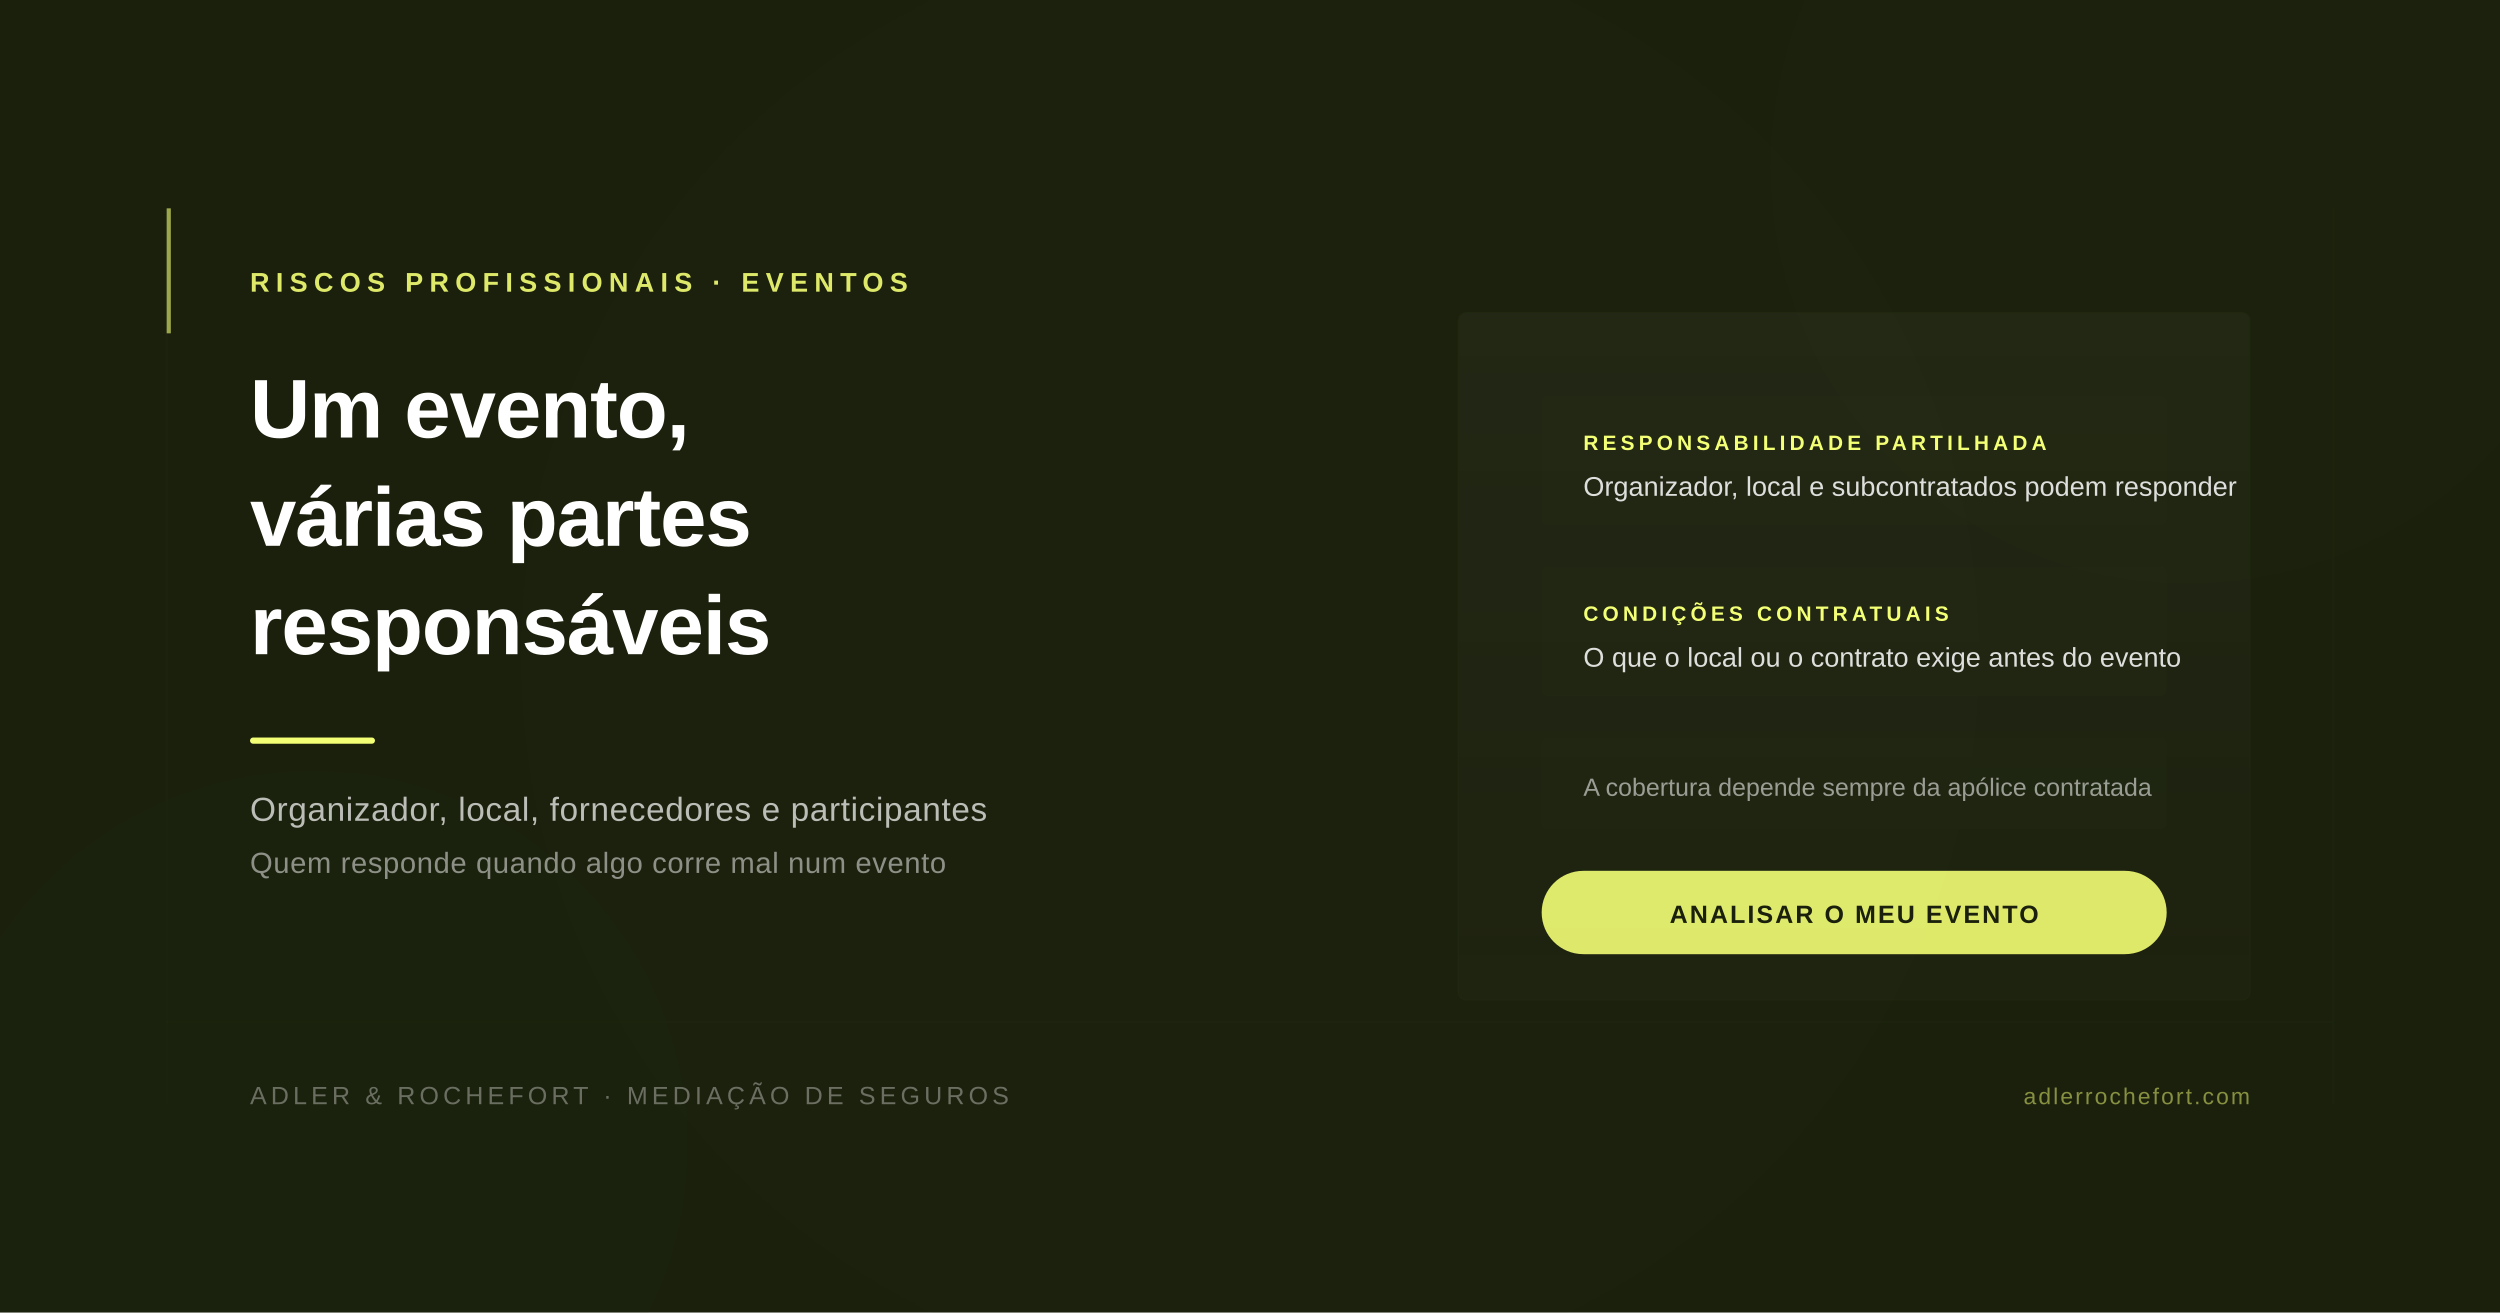
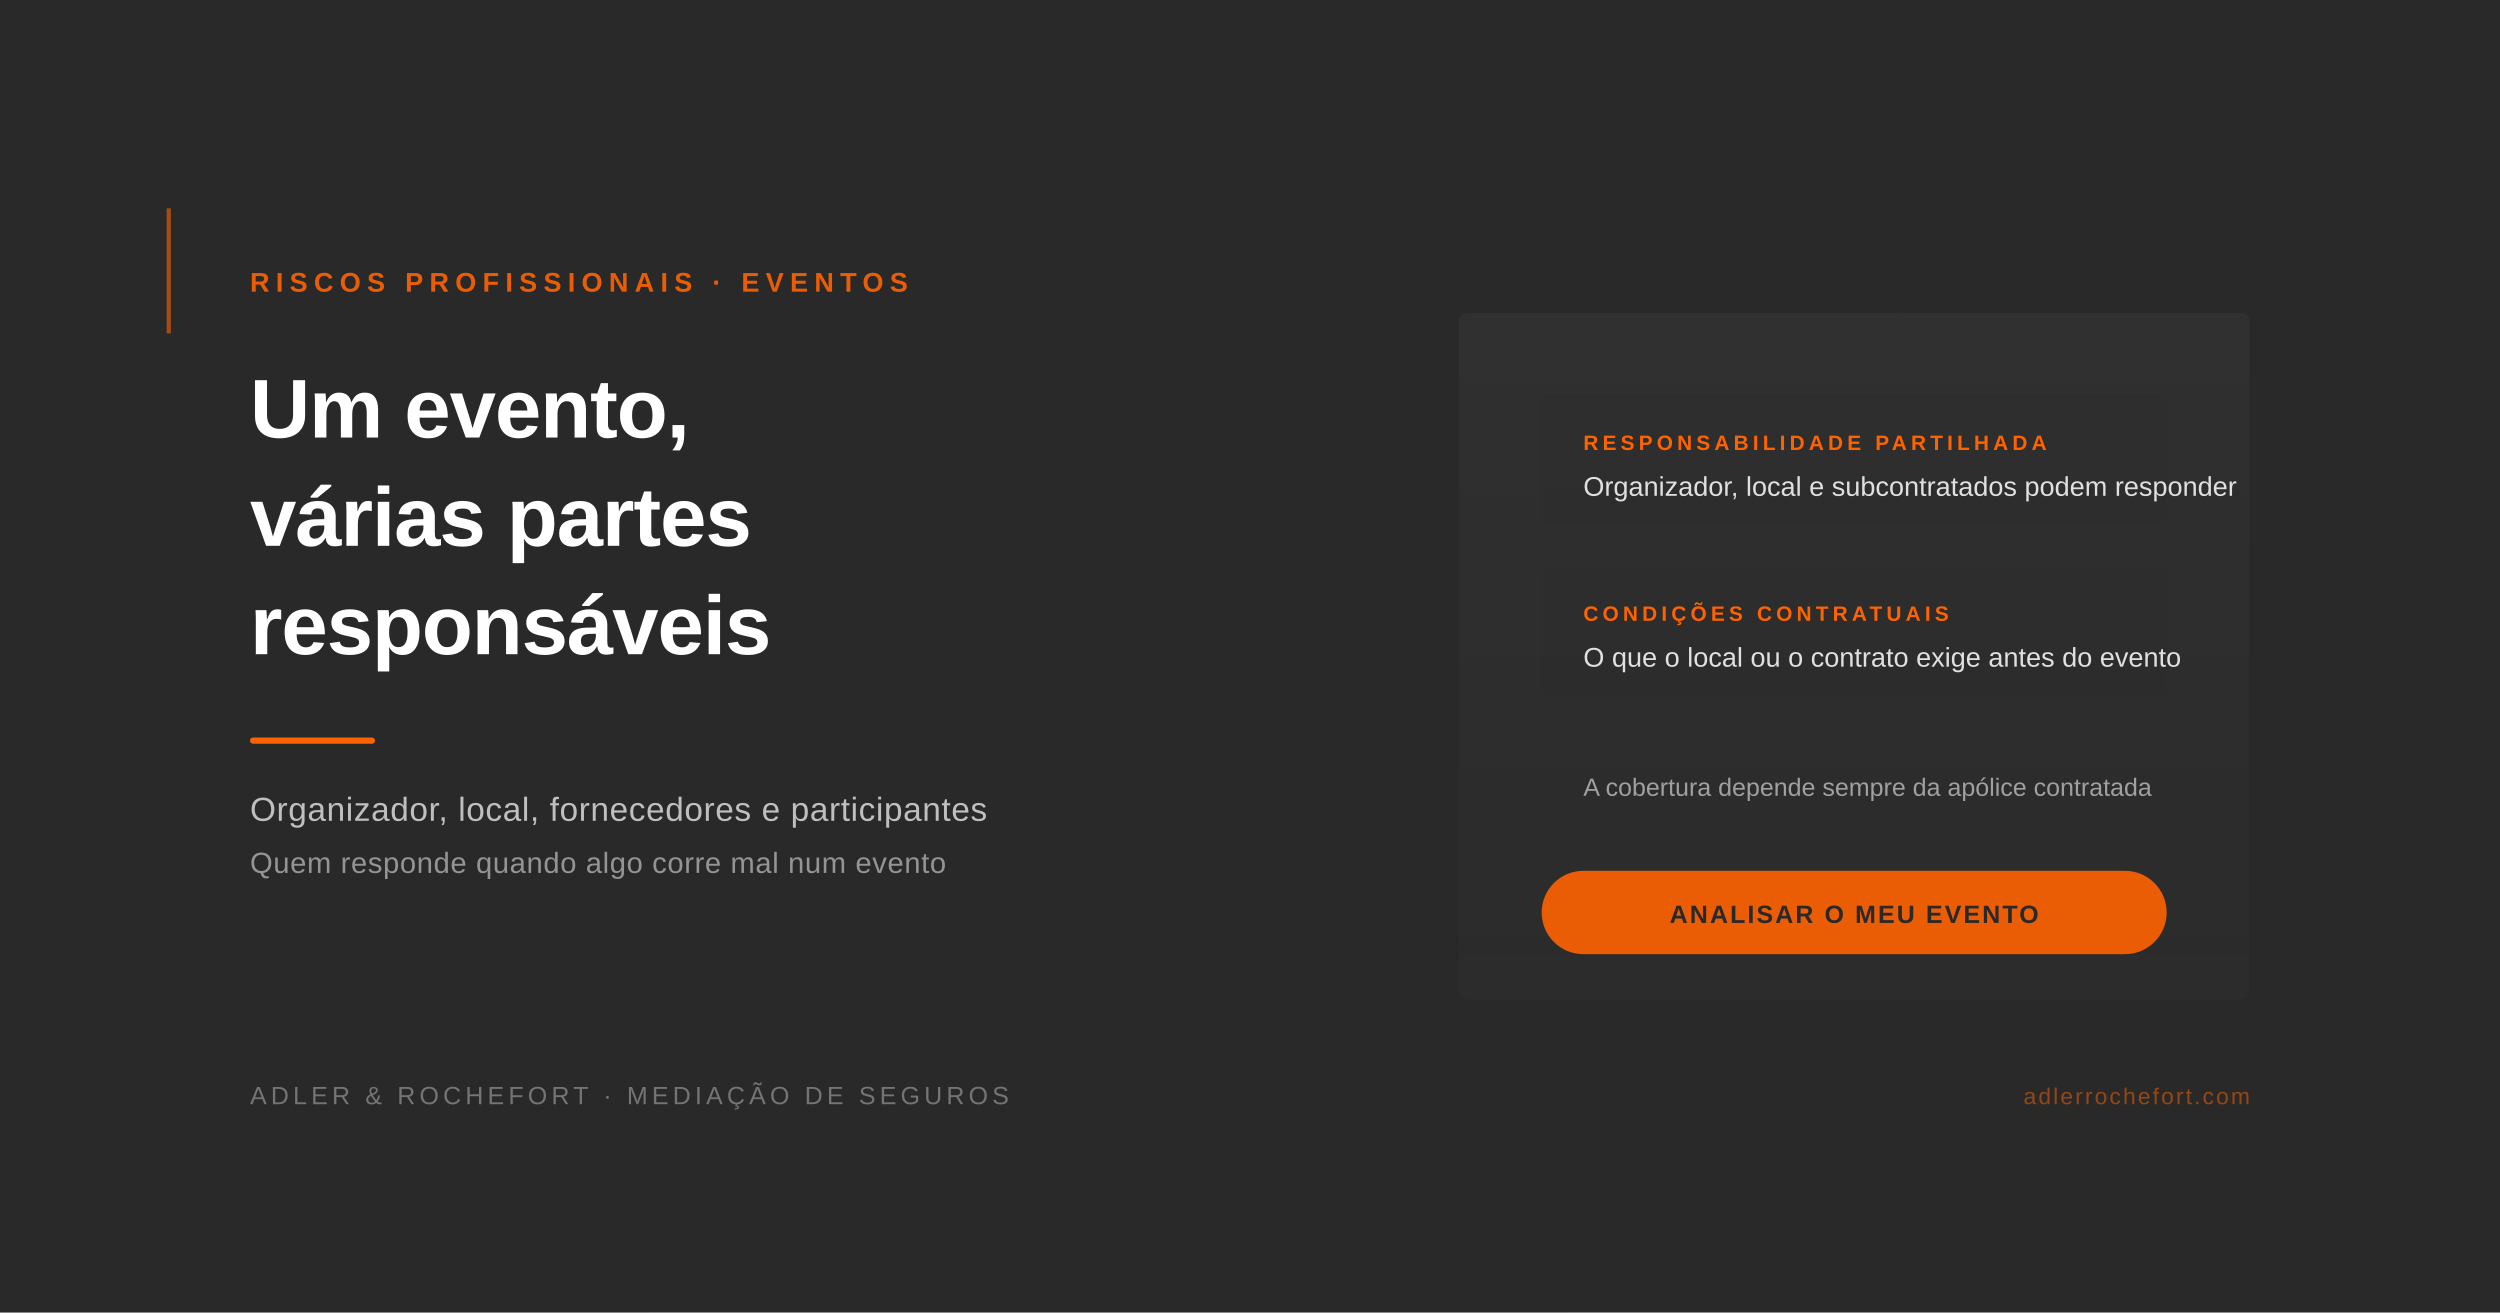
<svg xmlns="http://www.w3.org/2000/svg" viewBox="0 0 1200 630" width="1200" height="630">
  <defs>
    <linearGradient id="bg" x1="0%" y1="0%" x2="100%" y2="100%">
-       <stop offset="0%" style="stop-color:#1A200C;stop-opacity:1" />
-       <stop offset="100%" style="stop-color:#1A200C;stop-opacity:1" />
+       <stop offset="0%" style="stop-color:#292929;stop-opacity:1" />
+       <stop offset="100%" style="stop-color:#292929;stop-opacity:1" />
    </linearGradient>
    <linearGradient id="accent" x1="0%" y1="0%" x2="100%" y2="0%">
-       <stop offset="0%" style="stop-color:#F3FF74;stop-opacity:1" />
-       <stop offset="100%" style="stop-color:#F3FF74;stop-opacity:1" />
+       <stop offset="0%" style="stop-color:#FF6300;stop-opacity:1" />
+       <stop offset="100%" style="stop-color:#FF6300;stop-opacity:1" />
    </linearGradient>
    <linearGradient id="cardBg" x1="0%" y1="0%" x2="0%" y2="100%">
-       <stop offset="0%" style="stop-color:#F5F1E8;stop-opacity:0.08" />
-       <stop offset="100%" style="stop-color:#F5F1E8;stop-opacity:0.03" />
+       <stop offset="0%" style="stop-color:#F7F6F5;stop-opacity:0.08" />
+       <stop offset="100%" style="stop-color:#F7F6F5;stop-opacity:0.03" />
    </linearGradient>
  </defs>
  <rect width="1200" height="630" fill="url(#bg)" />
-   <circle cx="1050" cy="80" r="200" fill="#283113" opacity="0.08" />
-   <circle cx="150" cy="550" r="180" fill="#283113" opacity="0.06" />
-   <circle cx="600" cy="315" r="350" fill="#283113" opacity="0.04" />
-   <line x1="80" y1="100" x2="80" y2="530" stroke="#283113" stroke-width="1" opacity="0.15" />
-   <line x1="1120" y1="100" x2="1120" y2="530" stroke="#283113" stroke-width="1" opacity="0.15" />
+   <circle cx="1050" cy="80" r="200" fill="#292929" opacity="0.08" />
+   <circle cx="150" cy="550" r="180" fill="#292929" opacity="0.06" />
+   <circle cx="600" cy="315" r="350" fill="#292929" opacity="0.04" />
+   <line x1="80" y1="100" x2="80" y2="530" stroke="#292929" stroke-width="1" opacity="0.15" />
+   <line x1="1120" y1="100" x2="1120" y2="530" stroke="#292929" stroke-width="1" opacity="0.15" />
  <rect x="80" y="100" width="2" height="60" fill="url(#accent)" opacity="0.6" />
-   <text x="120" y="140" font-family="'Montserrat', 'Segoe UI', Arial, sans-serif" font-size="13" font-weight="700" letter-spacing="3" fill="#F3FF74" opacity="0.9">RISCOS PROFISSIONAIS · EVENTOS</text>
+   <text x="120" y="140" font-family="'Montserrat', 'Segoe UI', Arial, sans-serif" font-size="13" font-weight="700" letter-spacing="3" fill="#FF6300" opacity="0.9">RISCOS PROFISSIONAIS · EVENTOS</text>
  <text x="120" y="210" font-family="'Montserrat', 'Segoe UI', Arial, sans-serif" font-size="40" font-weight="700" fill="#FFFFFF" letter-spacing="-0.5">
    <tspan x="120" dy="0">Um evento,</tspan>
    <tspan x="120" dy="52">várias partes</tspan>
    <tspan x="120" dy="52">responsáveis</tspan>
  </text>
  <rect x="120" y="354" width="60" height="3" fill="url(#accent)" rx="1.5" />
  <text x="120" y="394" font-family="'Montserrat', 'Segoe UI', Arial, sans-serif" font-size="16" fill="#FFFFFF" opacity="0.7" letter-spacing="0.3">
    <tspan x="120" dy="0">Organizador, local, fornecedores e participantes</tspan>
  </text>
  <text x="120" y="419" font-family="'Montserrat', 'Segoe UI', Arial, sans-serif" font-size="14" fill="#FFFFFF" opacity="0.5" letter-spacing="0.3">
    <tspan x="120" dy="0">Quem responde quando algo corre mal num evento</tspan>
  </text>
  <g transform="translate(700, 150)">
-     <rect x="0" y="0" width="380" height="330" rx="4" fill="url(#cardBg)" stroke="#283113" stroke-width="0.5" opacity="0.4" />
+     <rect x="0" y="0" width="380" height="330" rx="4" fill="url(#cardBg)" stroke="#292929" stroke-width="0.5" opacity="0.4" />
    <g transform="translate(40, 40)">
-       <rect width="300" height="62" rx="3" fill="#283113" opacity="0.15" />
-       <text x="20" y="26" font-family="'Montserrat', 'Segoe UI', Arial, sans-serif" font-size="10" font-weight="600" fill="#F3FF74" letter-spacing="2">RESPONSABILIDADE PARTILHADA</text>
+       <rect width="300" height="62" rx="3" fill="#292929" opacity="0.15" />
+       <text x="20" y="26" font-family="'Montserrat', 'Segoe UI', Arial, sans-serif" font-size="10" font-weight="600" fill="#FF6300" letter-spacing="2">RESPONSABILIDADE PARTILHADA</text>
      <text x="20" y="48" font-family="'Montserrat', 'Segoe UI', Arial, sans-serif" font-size="13" font-weight="500" fill="#FFFFFF" opacity="0.85">Organizador, local e subcontratados podem responder</text>
    </g>
    <g transform="translate(40, 122)">
-       <rect width="300" height="62" rx="3" fill="#283113" opacity="0.15" />
-       <text x="20" y="26" font-family="'Montserrat', 'Segoe UI', Arial, sans-serif" font-size="10" font-weight="600" fill="#F3FF74" letter-spacing="2">CONDIÇÕES CONTRATUAIS</text>
+       <rect width="300" height="62" rx="3" fill="#292929" opacity="0.15" />
+       <text x="20" y="26" font-family="'Montserrat', 'Segoe UI', Arial, sans-serif" font-size="10" font-weight="600" fill="#FF6300" letter-spacing="2">CONDIÇÕES CONTRATUAIS</text>
      <text x="20" y="48" font-family="'Montserrat', 'Segoe UI', Arial, sans-serif" font-size="13" font-weight="500" fill="#FFFFFF" opacity="0.85">O que o local ou o contrato exige antes do evento</text>
    </g>
    <g transform="translate(40, 204)">
-       <rect width="300" height="44" rx="3" fill="#283113" opacity="0.10" />
+       <rect width="300" height="44" rx="3" fill="#292929" opacity="0.10" />
      <text x="20" y="28" font-family="'Montserrat', 'Segoe UI', Arial, sans-serif" font-size="12" font-weight="400" fill="#FFFFFF" opacity="0.55">A cobertura depende sempre da apólice contratada</text>
    </g>
    <g transform="translate(40, 268)">
-       <rect width="300" height="40" rx="20" fill="#F3FF74" opacity="0.9" />
-       <text x="150" y="25" font-family="'Montserrat', 'Segoe UI', Arial, sans-serif" font-size="12" font-weight="700" fill="#1A200C" text-anchor="middle" letter-spacing="1">ANALISAR O MEU EVENTO</text>
+       <rect width="300" height="40" rx="20" fill="#FF6300" opacity="0.9" />
+       <text x="150" y="25" font-family="'Montserrat', 'Segoe UI', Arial, sans-serif" font-size="12" font-weight="700" fill="#292929" text-anchor="middle" letter-spacing="1">ANALISAR O MEU EVENTO</text>
    </g>
  </g>
-   <rect x="80" y="490" width="1040" height="1" fill="#283113" opacity="0.15" />
+   <rect x="80" y="490" width="1040" height="1" fill="#292929" opacity="0.15" />
  <text x="120" y="530" font-family="'Montserrat', 'Segoe UI', Arial, sans-serif" font-size="12" fill="#FFFFFF" opacity="0.35" letter-spacing="2">ADLER &amp; ROCHEFORT · MEDIAÇÃO DE SEGUROS</text>
-   <text x="1080" y="530" font-family="'Montserrat', 'Segoe UI', Arial, sans-serif" font-size="11" fill="#F3FF74" opacity="0.5" letter-spacing="1" text-anchor="end">adlerrochefort.com</text>
+   <text x="1080" y="530" font-family="'Montserrat', 'Segoe UI', Arial, sans-serif" font-size="11" fill="#FF6300" opacity="0.5" letter-spacing="1" text-anchor="end">adlerrochefort.com</text>
</svg>
